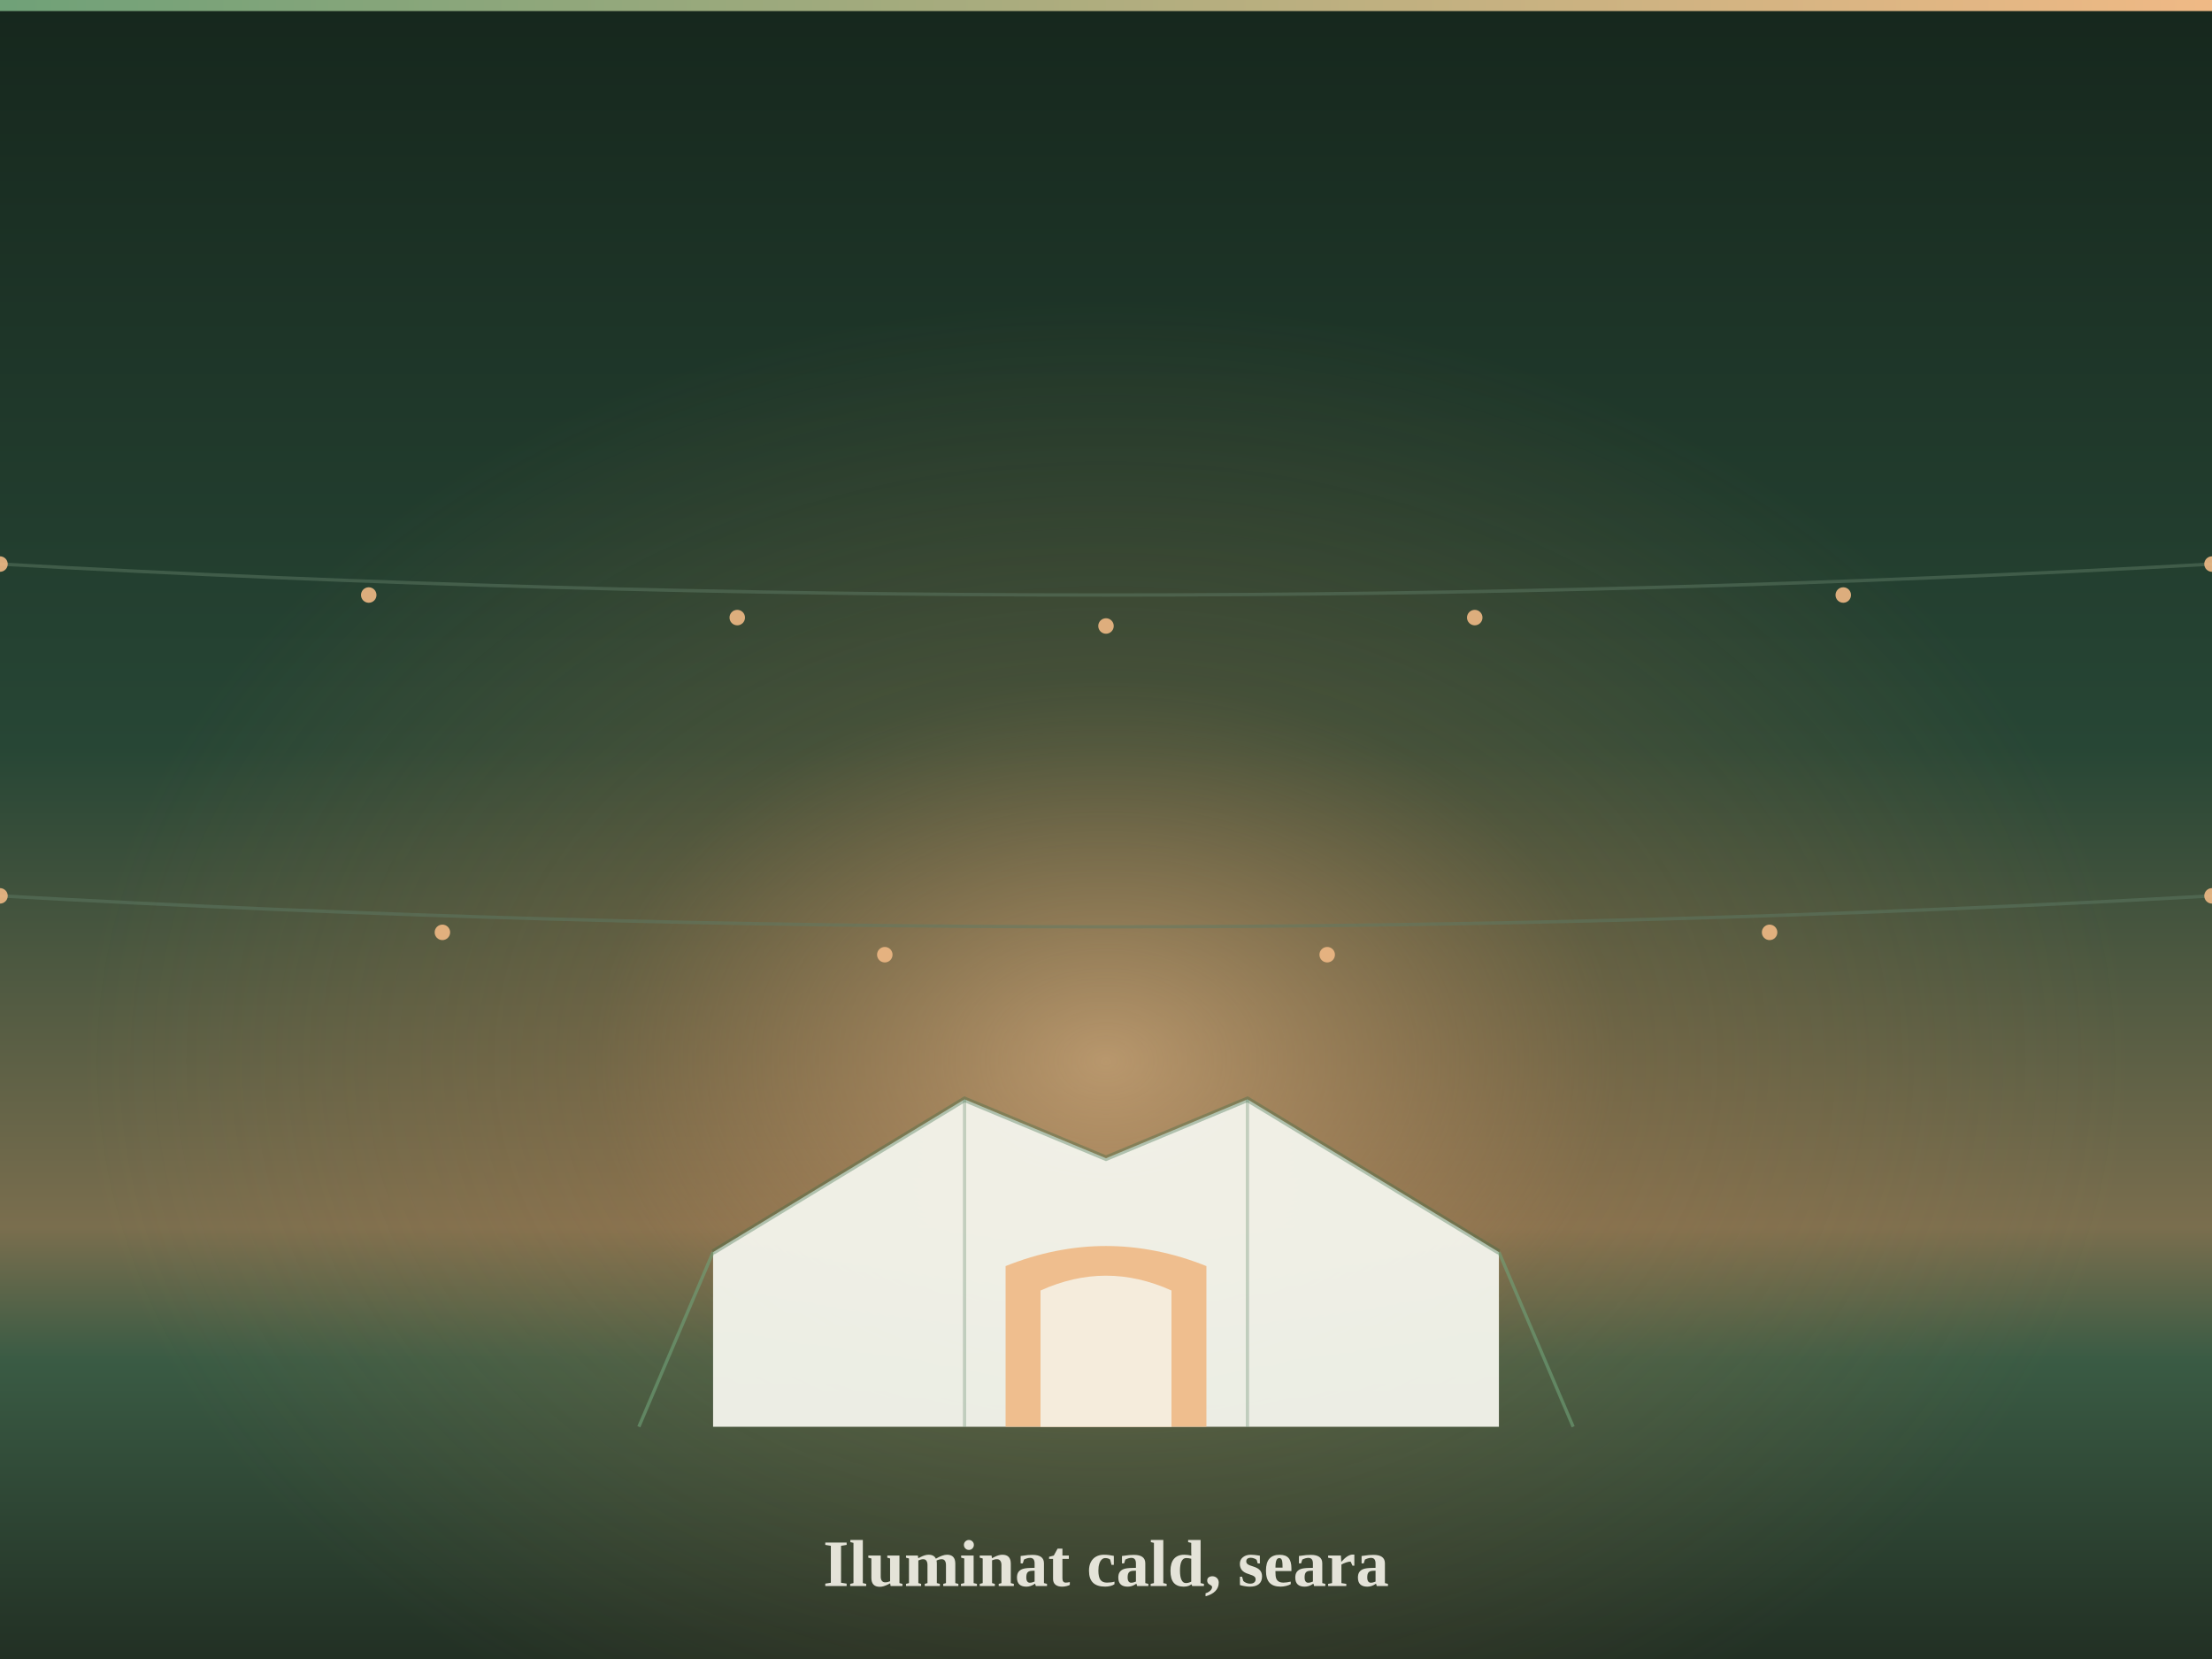
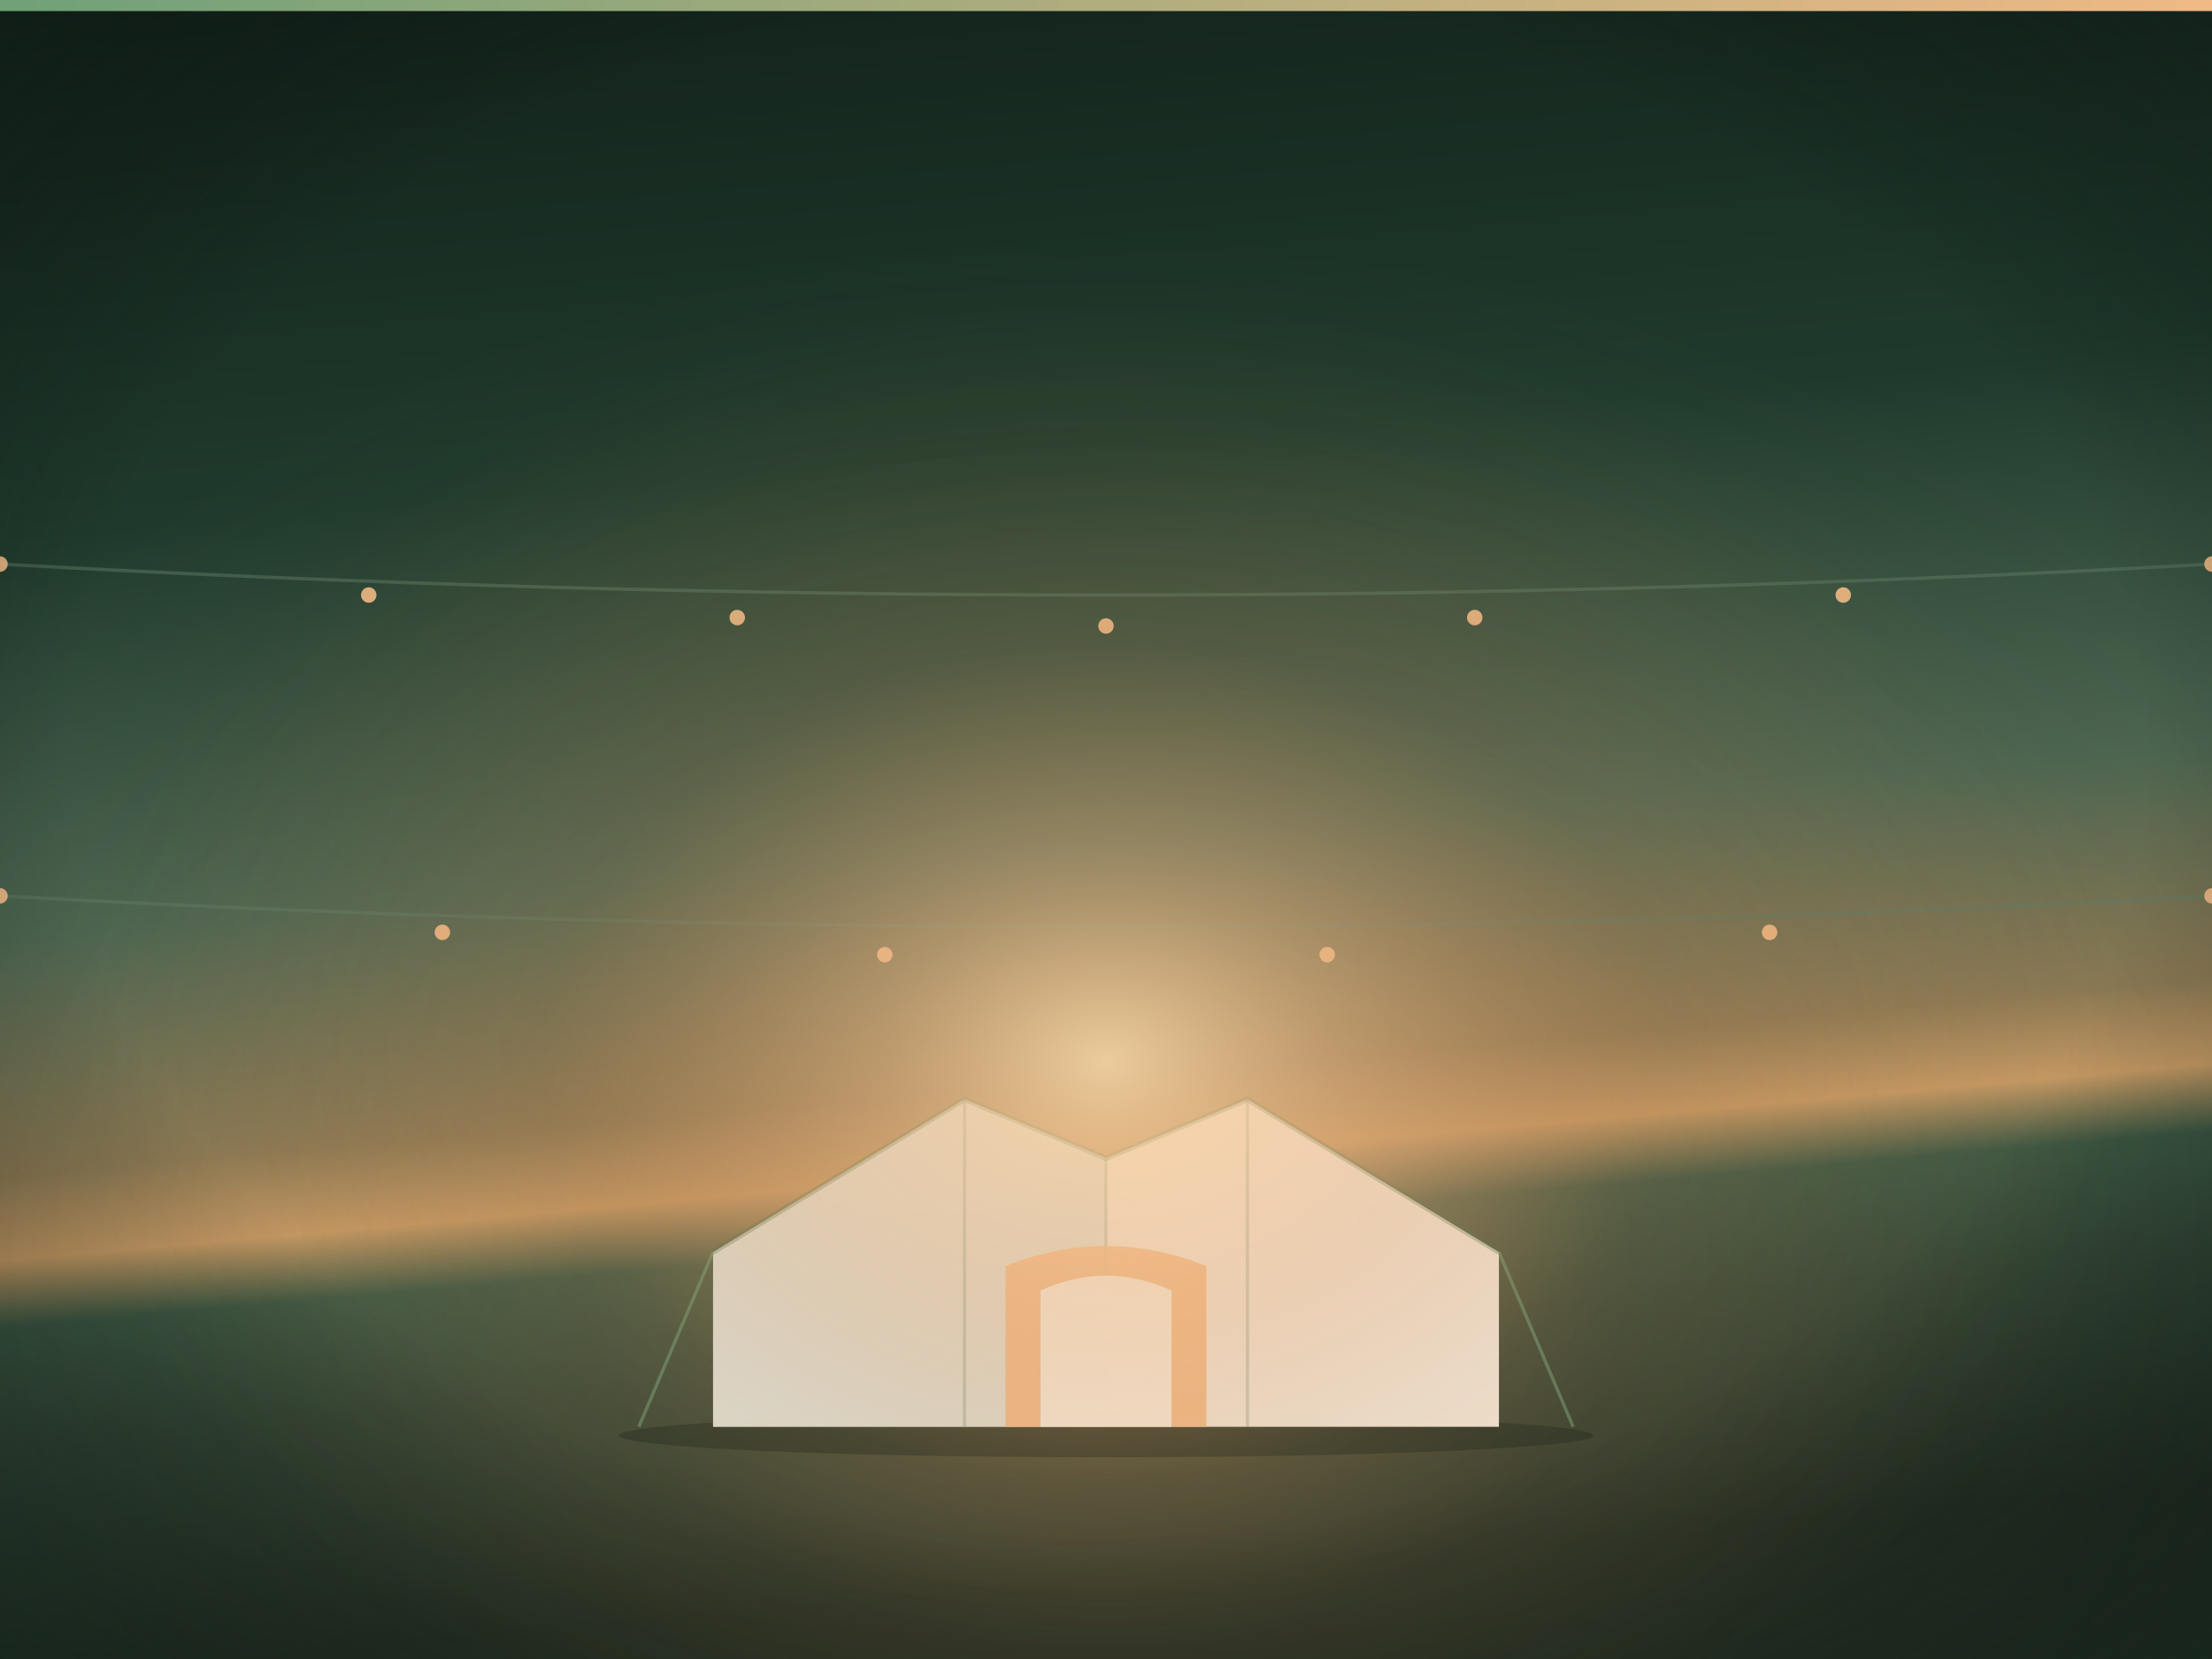
<svg xmlns="http://www.w3.org/2000/svg" viewBox="0 0 1000 750" width="1000" height="750">
  <defs>
-     <linearGradient id="dusk" x1="0" y1="0" x2="0" y2="1">
-       <stop offset="0%" stop-color="#16271d" />
-       <stop offset="45%" stop-color="#274635" />
-       <stop offset="74%" stop-color="#7a6e4e" />
-       <stop offset="82%" stop-color="#3a5b44" />
-       <stop offset="100%" stop-color="#223024" />
+     <linearGradient id="dusk" x1="0" y1="0" x2="0.12" y2="1">
+       <stop offset="0%" stop-color="#12211a" />
+       <stop offset="32%" stop-color="#1f3a2c" />
+       <stop offset="56%" stop-color="#4a6450" />
+       <stop offset="70%" stop-color="#8a7853" />
+       <stop offset="75%" stop-color="#c79a64" />
+       <stop offset="79%" stop-color="#365441" />
+       <stop offset="86%" stop-color="#2c4233" />
+       <stop offset="100%" stop-color="#1c2a20" />
    </linearGradient>
+     <radialGradient id="horizonGlow" cx="50%" cy="76%" r="62%" fx="50%" fy="76%">
+       <stop offset="0%" stop-color="#c79a64" stop-opacity="0.5" />
+       <stop offset="38%" stop-color="#8a7853" stop-opacity="0.16" />
+       <stop offset="100%" stop-color="#8a7853" stop-opacity="0" />
+     </radialGradient>
    <radialGradient id="lamp" cx="50%" cy="64%" r="46%">
-       <stop offset="0%" stop-color="#f0b985" stop-opacity="0.62" />
-       <stop offset="50%" stop-color="#d2864f" stop-opacity="0.18" />
+       <stop offset="0%" stop-color="#fcd9a8" stop-opacity="0.85" />
+       <stop offset="22%" stop-color="#f0b985" stop-opacity="0.5" />
+       <stop offset="55%" stop-color="#d2864f" stop-opacity="0.14" />
      <stop offset="100%" stop-color="#d2864f" stop-opacity="0" />
    </radialGradient>
+     <linearGradient id="haze" x1="0" y1="0" x2="0" y2="1">
+       <stop offset="0%" stop-color="#4a6450" stop-opacity="0" />
+       <stop offset="100%" stop-color="#4a6450" stop-opacity="0.5" />
+     </linearGradient>
    <linearGradient id="guyline" x1="0" y1="0" x2="1" y2="0">
      <stop offset="0%" stop-color="#6fa178" />
      <stop offset="100%" stop-color="#f0b985" />
    </linearGradient>
+     <radialGradient id="vignette" cx="50%" cy="46%" r="75%">
+       <stop offset="62%" stop-color="#000" stop-opacity="0" />
+       <stop offset="100%" stop-color="#12211a" stop-opacity="0.55" />
+     </radialGradient>
  </defs>
  <rect width="1000" height="750" fill="url(#dusk)" />
-   <rect width="1000" height="750" fill="url(#lamp)" />
+   <rect width="1000" height="750" fill="url(#horizonGlow)" />
  <path d="M0,255 Q500,283 1000,255" fill="none" stroke="#5d7a64" stroke-width="1.5" opacity="0.5" />
  <circle cx="0.0" cy="255.0" r="3.5" fill="#f0b985" opacity="0.9" />
  <circle cx="166.7" cy="269.0" r="3.5" fill="#f0b985" opacity="0.9" />
  <circle cx="333.3" cy="279.2" r="3.5" fill="#f0b985" opacity="0.9" />
  <circle cx="500.0" cy="283.0" r="3.5" fill="#f0b985" opacity="0.9" />
  <circle cx="666.7" cy="279.2" r="3.5" fill="#f0b985" opacity="0.9" />
  <circle cx="833.3" cy="269.0" r="3.5" fill="#f0b985" opacity="0.9" />
  <circle cx="1000.0" cy="255.0" r="3.5" fill="#f0b985" opacity="0.9" />
  <path d="M0,405 Q500,433 1000,405" fill="none" stroke="#5d7a64" stroke-width="1.5" opacity="0.5" />
  <circle cx="0.0" cy="405.0" r="3.5" fill="#f0b985" opacity="0.9" />
  <circle cx="200.0" cy="421.5" r="3.5" fill="#f0b985" opacity="0.9" />
  <circle cx="400.0" cy="431.6" r="3.5" fill="#f0b985" opacity="0.9" />
  <circle cx="600.0" cy="431.6" r="3.5" fill="#f0b985" opacity="0.9" />
  <circle cx="800.0" cy="421.5" r="3.5" fill="#f0b985" opacity="0.9" />
  <circle cx="1000.0" cy="405.0" r="3.5" fill="#f0b985" opacity="0.9" />
  <g>
-     <path d="M322.368,566.053     L436.053,496.974     L500,523.618     L563.947,496.974     L677.632,566.053     L677.632,645     L322.368,645 Z" fill="#f3f4ec" opacity="0.95" />
-     <path d="M322.368,566.053     L436.053,496.974     L500,523.618     L563.947,496.974     L677.632,566.053 L677.632,566.053" fill="none" stroke="#3a6b46" stroke-width="2.467" opacity="0.35" />
-     <line x1="436.053" y1="496.974" x2="436.053" y2="645" stroke="#3a6b46" stroke-width="1.48" opacity="0.25" />
-     <line x1="563.947" y1="496.974" x2="563.947" y2="645" stroke="#3a6b46" stroke-width="1.48" opacity="0.25" />
+     <ellipse cx="500" cy="648.947" rx="220.263" ry="9.868" fill="#12211a" opacity="0.4" />
+     <path d="M322.368,566.053     L436.053,496.974     L500,523.618     L563.947,496.974     L677.632,566.053     L677.632,645     L322.368,645 Z" fill="#f3f4ec" opacity="0.97" />
+     <path d="M500,523.618     L436.053,496.974 L322.368,566.053 L322.368,645 L500,645 Z" fill="#cdd2c2" opacity="0.55" />
+     <path d="M500,523.618     L563.947,496.974 L677.632,566.053 L677.632,645 L500,645 Z" fill="#f0b985" opacity="0.16" />
+     <path d="M322.368,566.053     L436.053,496.974     L500,523.618     L563.947,496.974     L677.632,566.053 L677.632,566.053" fill="none" stroke="#3a6b46" stroke-width="2.467" opacity="0.32" />
+     <line x1="500" y1="523.618" x2="500" y2="645" stroke="#3a6b46" stroke-width="1.48" opacity="0.22" />
+     <line x1="436.053" y1="496.974" x2="436.053" y2="645" stroke="#3a6b46" stroke-width="1.48" opacity="0.22" />
+     <line x1="563.947" y1="496.974" x2="563.947" y2="645" stroke="#3a6b46" stroke-width="1.48" opacity="0.22" />
    <path d="M454.605,645          L454.605,572.368          Q500,554.211 545.395,572.368          L545.395,645 Z" fill="#f0b985" opacity="0.9" />
    <path d="M470.395,645          L470.395,583.421          Q500,570 529.605,583.421          L529.605,645 Z" fill="#f6f4ea" opacity="0.85" />
-     <line x1="322.368" y1="566.053" x2="288.816" y2="645" stroke="#6fa178" stroke-width="1.48" opacity="0.6" />
-     <line x1="677.632" y1="566.053" x2="711.184" y2="645" stroke="#6fa178" stroke-width="1.48" opacity="0.6" />
+     <line x1="322.368" y1="566.053" x2="288.816" y2="645" stroke="#6fa178" stroke-width="1.48" opacity="0.55" />
+     <line x1="677.632" y1="566.053" x2="711.184" y2="645" stroke="#6fa178" stroke-width="1.48" opacity="0.55" />
  </g>
+   <rect width="1000" height="750" fill="url(#lamp)" />
+   <rect width="1000" height="750" fill="url(#vignette)" />
  <rect x="0" y="0" width="1000" height="5" fill="url(#guyline)" />
-   <g font-family="Georgia, 'Times New Roman', serif">
-     <text x="50%" y="717" text-anchor="middle" font-size="30" font-weight="700" fill="#f6f4ea" opacity="0.9">Iluminat cald, seara</text>
-   </g>
</svg>
